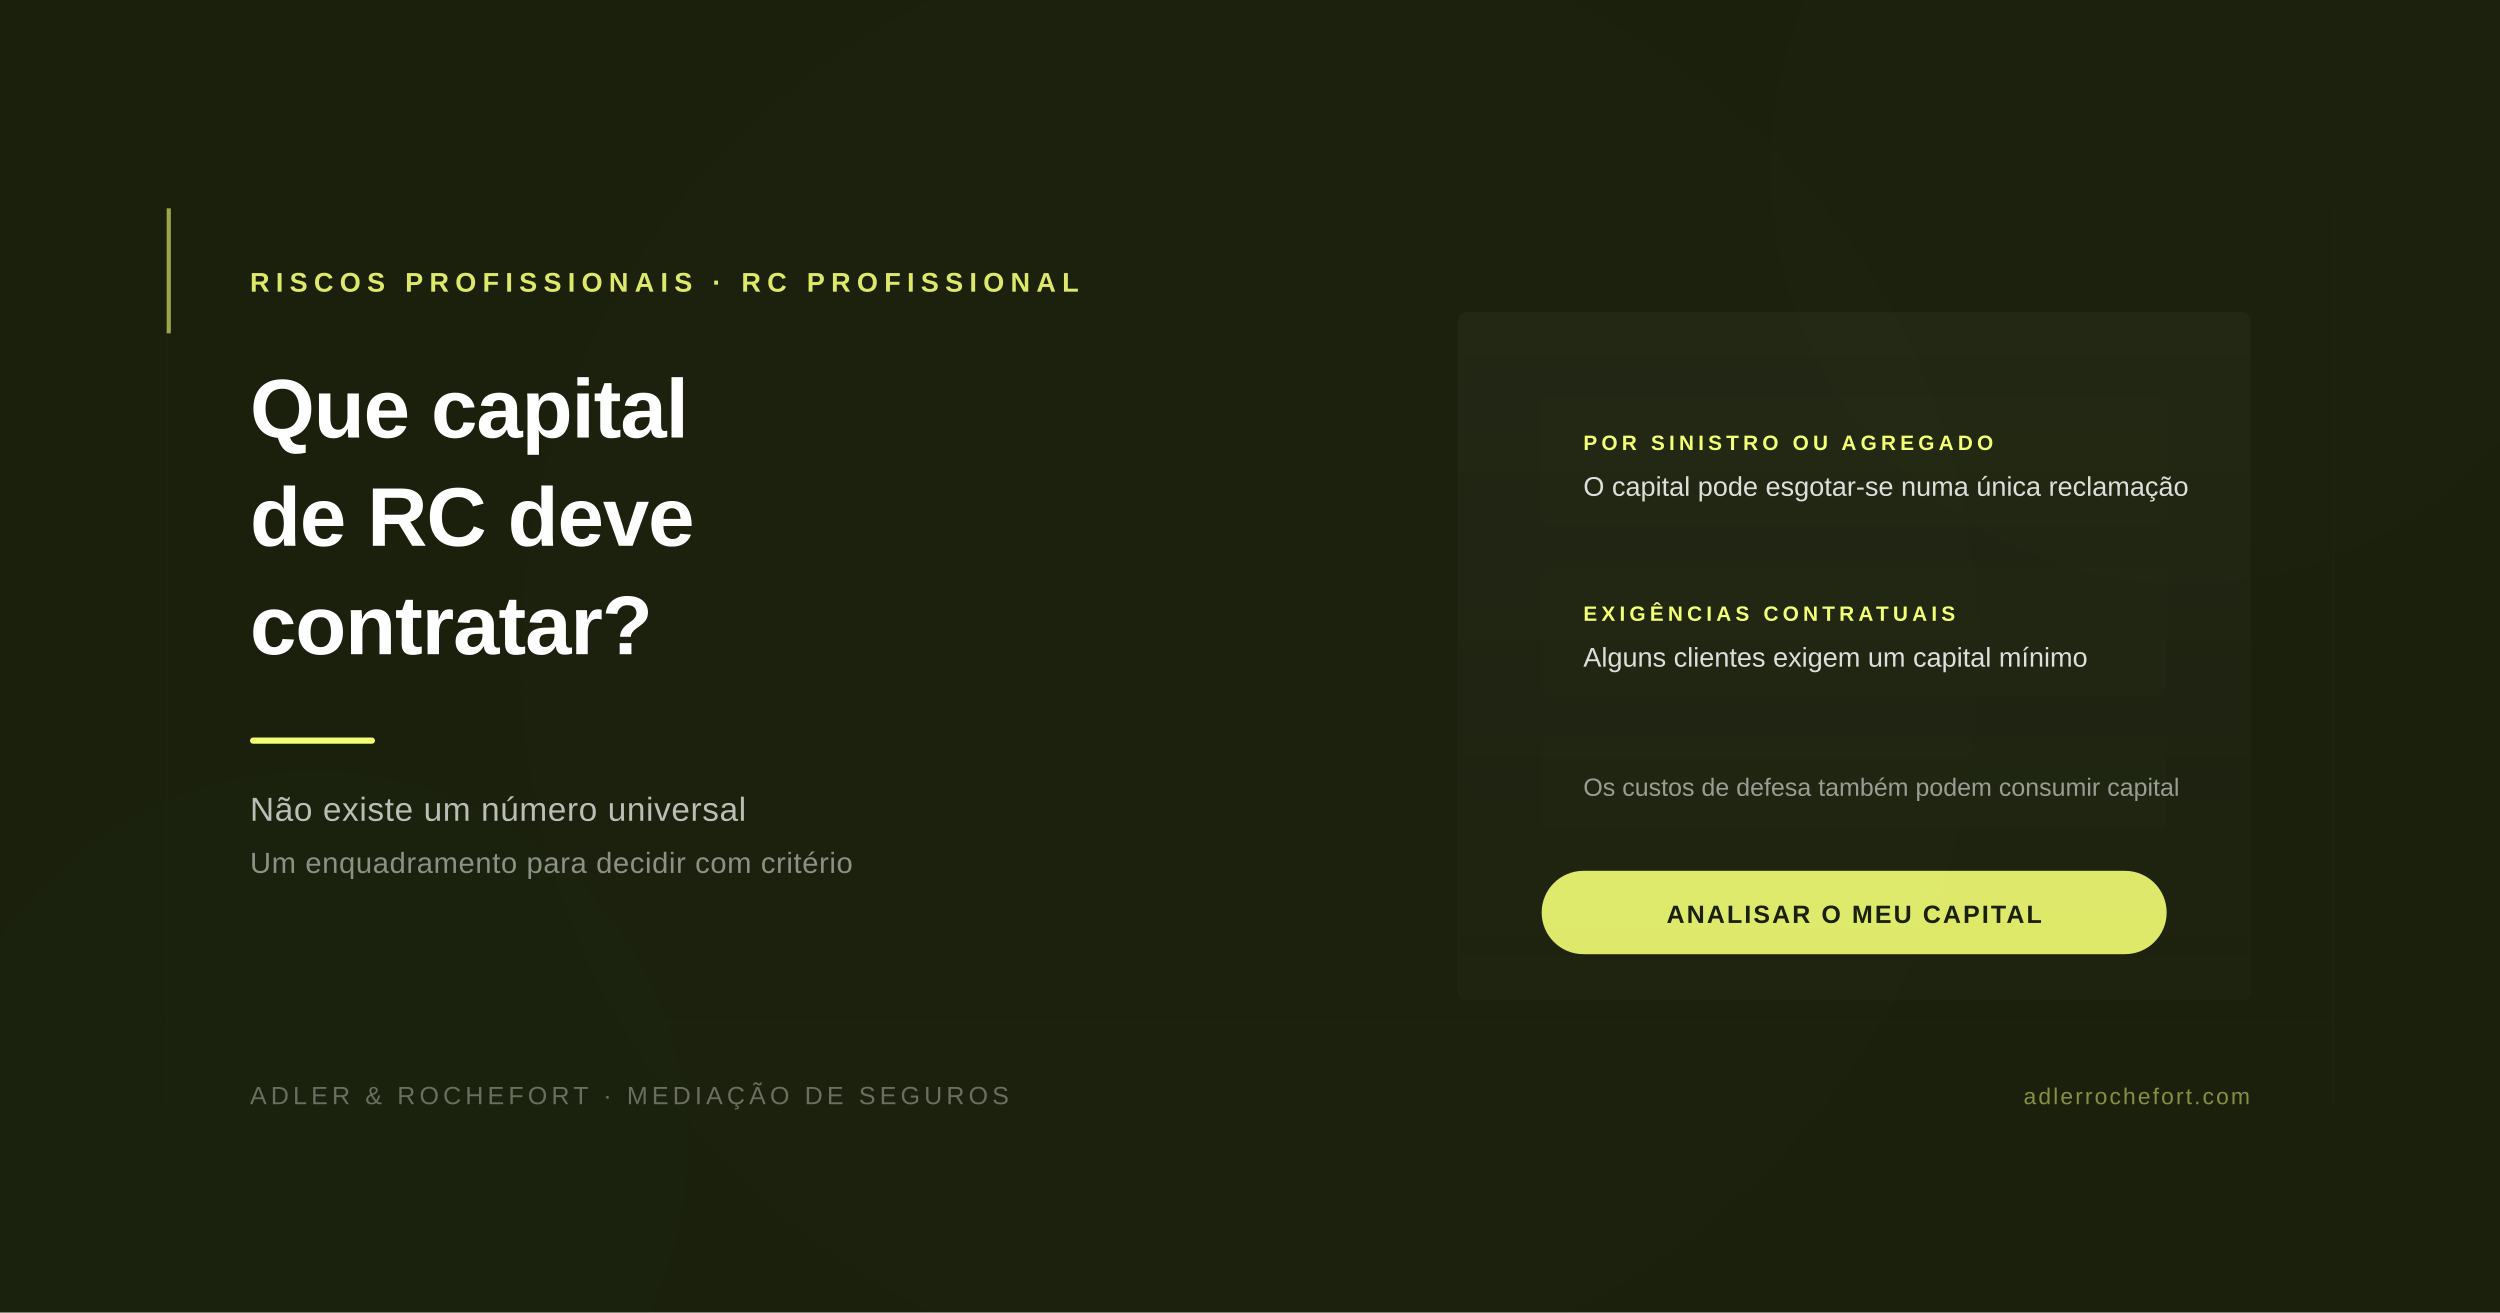
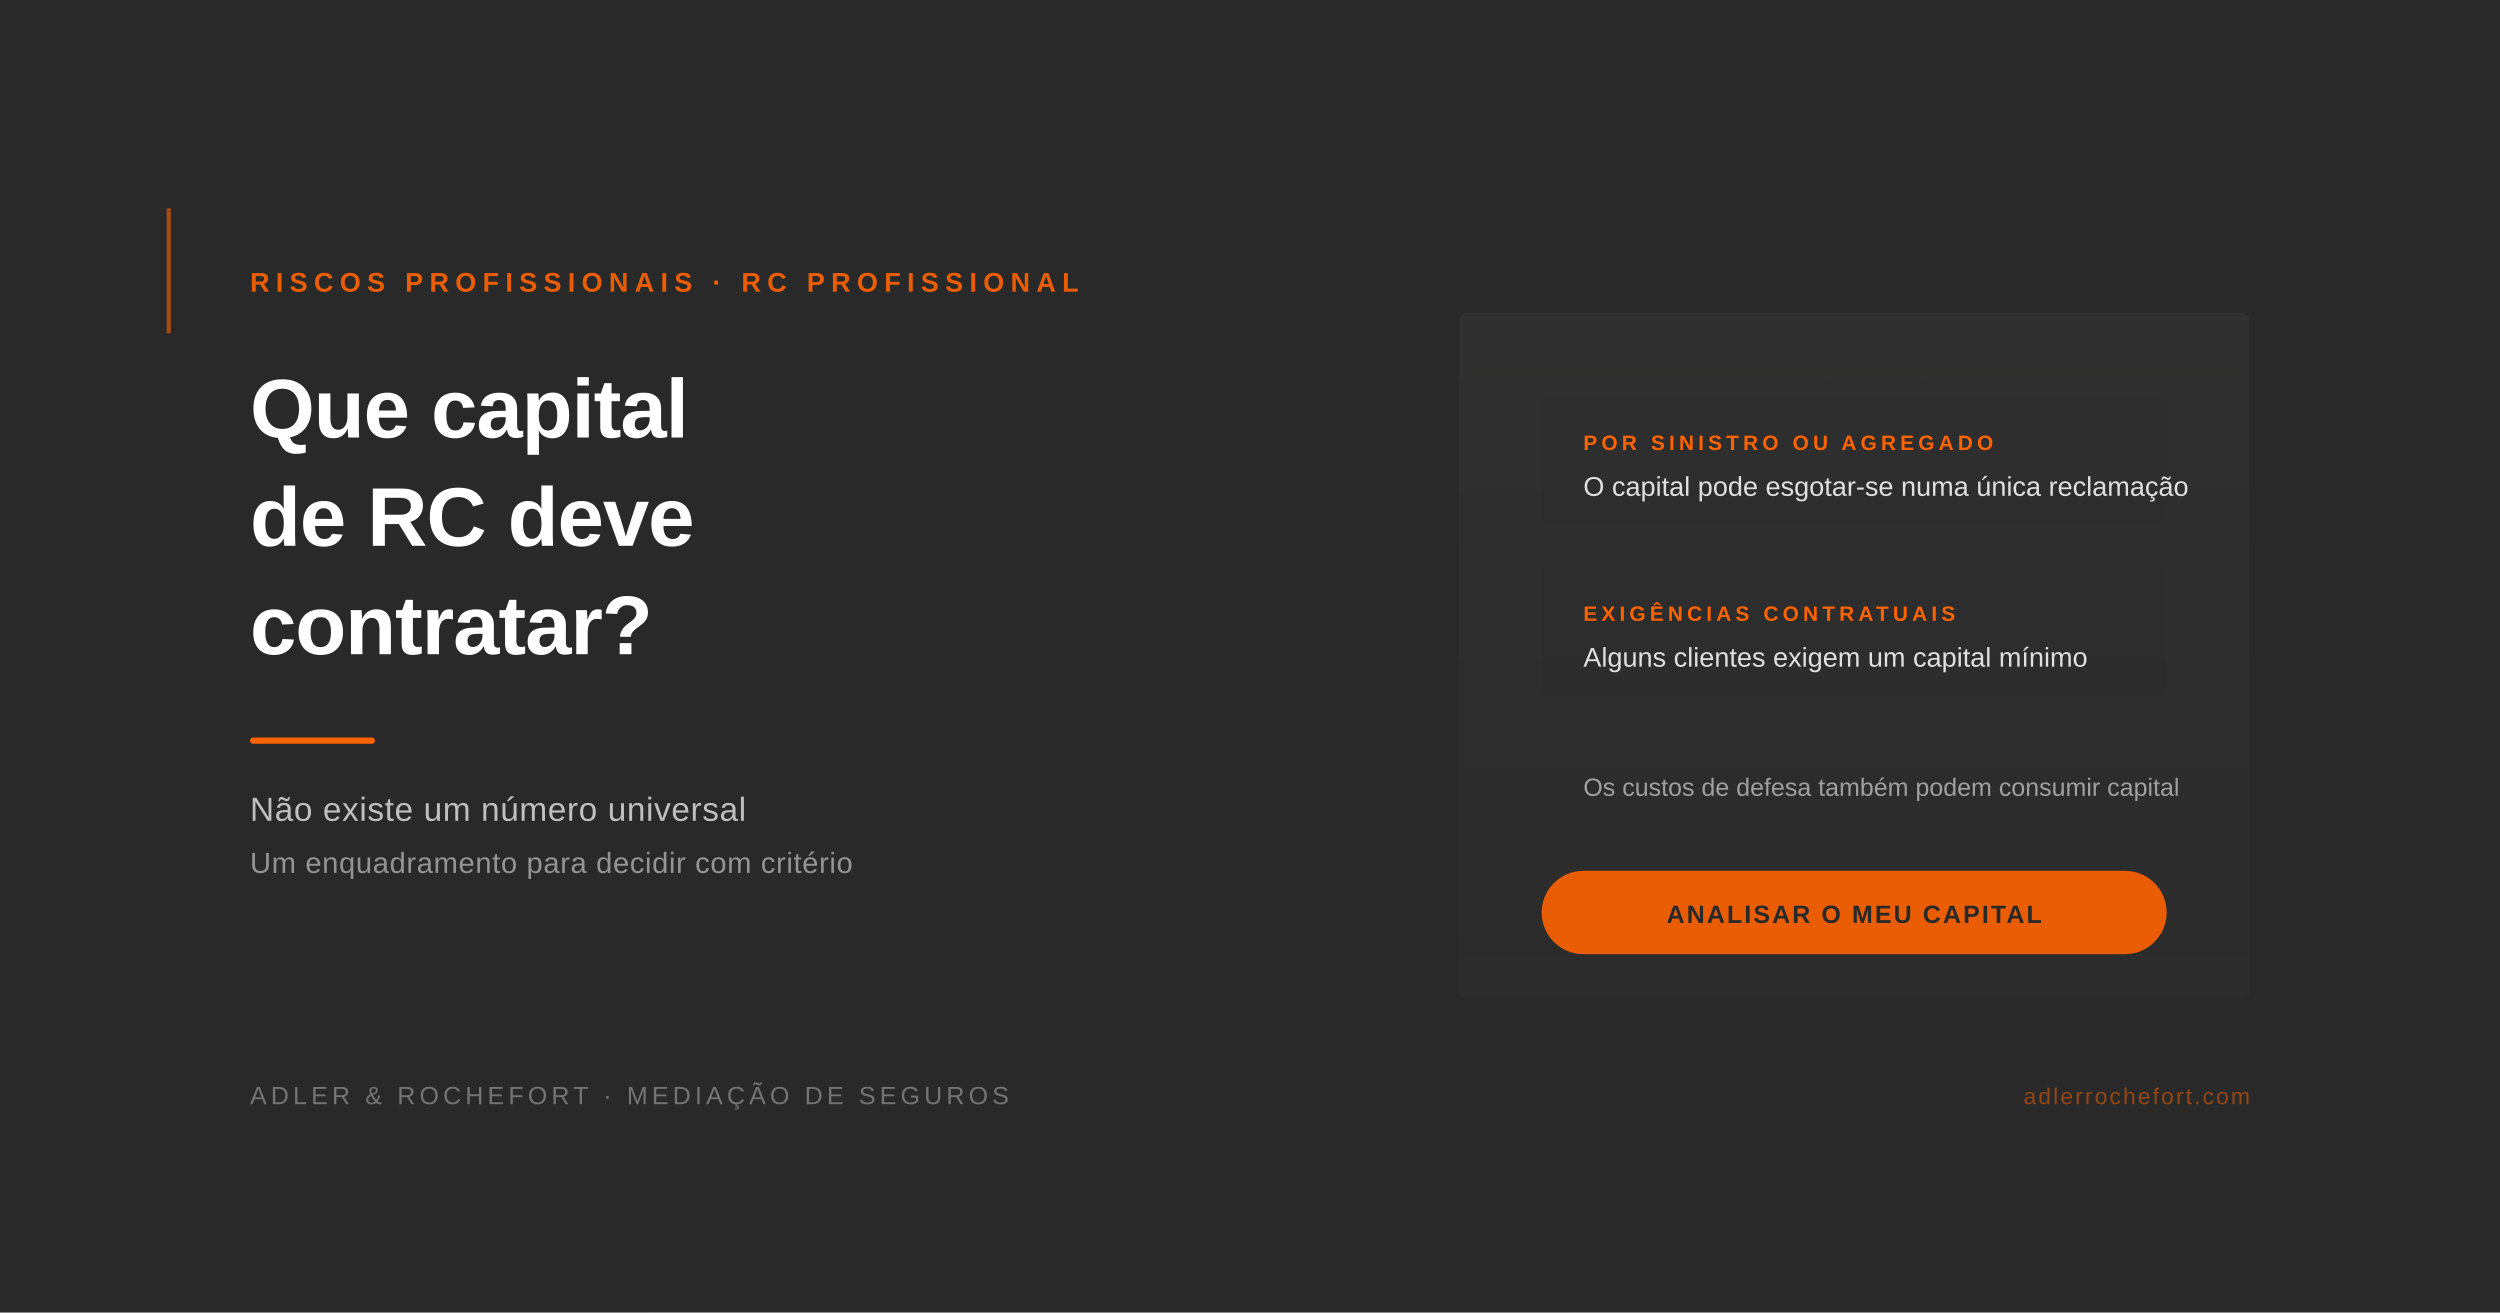
<svg xmlns="http://www.w3.org/2000/svg" viewBox="0 0 1200 630" width="1200" height="630">
  <defs>
    <linearGradient id="bg" x1="0%" y1="0%" x2="100%" y2="100%">
-       <stop offset="0%" style="stop-color:#1A200C;stop-opacity:1" />
-       <stop offset="100%" style="stop-color:#1A200C;stop-opacity:1" />
+       <stop offset="0%" style="stop-color:#292929;stop-opacity:1" />
+       <stop offset="100%" style="stop-color:#292929;stop-opacity:1" />
    </linearGradient>
    <linearGradient id="accent" x1="0%" y1="0%" x2="100%" y2="0%">
-       <stop offset="0%" style="stop-color:#F3FF74;stop-opacity:1" />
-       <stop offset="100%" style="stop-color:#F3FF74;stop-opacity:1" />
+       <stop offset="0%" style="stop-color:#FF6300;stop-opacity:1" />
+       <stop offset="100%" style="stop-color:#FF6300;stop-opacity:1" />
    </linearGradient>
    <linearGradient id="cardBg" x1="0%" y1="0%" x2="0%" y2="100%">
-       <stop offset="0%" style="stop-color:#F5F1E8;stop-opacity:0.08" />
-       <stop offset="100%" style="stop-color:#F5F1E8;stop-opacity:0.03" />
+       <stop offset="0%" style="stop-color:#F7F6F5;stop-opacity:0.08" />
+       <stop offset="100%" style="stop-color:#F7F6F5;stop-opacity:0.03" />
    </linearGradient>
  </defs>
  <rect width="1200" height="630" fill="url(#bg)" />
-   <circle cx="1050" cy="80" r="200" fill="#283113" opacity="0.08" />
-   <circle cx="150" cy="550" r="180" fill="#283113" opacity="0.06" />
-   <circle cx="600" cy="315" r="350" fill="#283113" opacity="0.04" />
-   <line x1="80" y1="100" x2="80" y2="530" stroke="#283113" stroke-width="1" opacity="0.15" />
-   <line x1="1120" y1="100" x2="1120" y2="530" stroke="#283113" stroke-width="1" opacity="0.15" />
+   <circle cx="1050" cy="80" r="200" fill="#292929" opacity="0.08" />
+   <circle cx="150" cy="550" r="180" fill="#292929" opacity="0.06" />
+   <circle cx="600" cy="315" r="350" fill="#292929" opacity="0.04" />
+   <line x1="80" y1="100" x2="80" y2="530" stroke="#292929" stroke-width="1" opacity="0.15" />
+   <line x1="1120" y1="100" x2="1120" y2="530" stroke="#292929" stroke-width="1" opacity="0.15" />
  <rect x="80" y="100" width="2" height="60" fill="url(#accent)" opacity="0.6" />
-   <text x="120" y="140" font-family="'Montserrat', 'Segoe UI', Arial, sans-serif" font-size="13" font-weight="700" letter-spacing="3" fill="#F3FF74" opacity="0.9">RISCOS PROFISSIONAIS · RC PROFISSIONAL</text>
+   <text x="120" y="140" font-family="'Montserrat', 'Segoe UI', Arial, sans-serif" font-size="13" font-weight="700" letter-spacing="3" fill="#FF6300" opacity="0.9">RISCOS PROFISSIONAIS · RC PROFISSIONAL</text>
  <text x="120" y="210" font-family="'Montserrat', 'Segoe UI', Arial, sans-serif" font-size="40" font-weight="700" fill="#FFFFFF" letter-spacing="-0.5">
    <tspan x="120" dy="0">Que capital</tspan>
    <tspan x="120" dy="52">de RC deve</tspan>
    <tspan x="120" dy="52">contratar?</tspan>
  </text>
  <rect x="120" y="354" width="60" height="3" fill="url(#accent)" rx="1.5" />
  <text x="120" y="394" font-family="'Montserrat', 'Segoe UI', Arial, sans-serif" font-size="16" fill="#FFFFFF" opacity="0.7" letter-spacing="0.3">
    <tspan x="120" dy="0">Não existe um número universal</tspan>
  </text>
  <text x="120" y="419" font-family="'Montserrat', 'Segoe UI', Arial, sans-serif" font-size="14" fill="#FFFFFF" opacity="0.5" letter-spacing="0.3">
    <tspan x="120" dy="0">Um enquadramento para decidir com critério</tspan>
  </text>
  <g transform="translate(700, 150)">
-     <rect x="0" y="0" width="380" height="330" rx="4" fill="url(#cardBg)" stroke="#283113" stroke-width="0.5" opacity="0.4" />
+     <rect x="0" y="0" width="380" height="330" rx="4" fill="url(#cardBg)" stroke="#292929" stroke-width="0.5" opacity="0.4" />
    <g transform="translate(40, 40)">
-       <rect width="300" height="62" rx="3" fill="#283113" opacity="0.15" />
-       <text x="20" y="26" font-family="'Montserrat', 'Segoe UI', Arial, sans-serif" font-size="10" font-weight="600" fill="#F3FF74" letter-spacing="2">POR SINISTRO OU AGREGADO</text>
+       <rect width="300" height="62" rx="3" fill="#292929" opacity="0.15" />
+       <text x="20" y="26" font-family="'Montserrat', 'Segoe UI', Arial, sans-serif" font-size="10" font-weight="600" fill="#FF6300" letter-spacing="2">POR SINISTRO OU AGREGADO</text>
      <text x="20" y="48" font-family="'Montserrat', 'Segoe UI', Arial, sans-serif" font-size="13" font-weight="500" fill="#FFFFFF" opacity="0.85">O capital pode esgotar-se numa única reclamação</text>
    </g>
    <g transform="translate(40, 122)">
-       <rect width="300" height="62" rx="3" fill="#283113" opacity="0.15" />
-       <text x="20" y="26" font-family="'Montserrat', 'Segoe UI', Arial, sans-serif" font-size="10" font-weight="600" fill="#F3FF74" letter-spacing="2">EXIGÊNCIAS CONTRATUAIS</text>
+       <rect width="300" height="62" rx="3" fill="#292929" opacity="0.15" />
+       <text x="20" y="26" font-family="'Montserrat', 'Segoe UI', Arial, sans-serif" font-size="10" font-weight="600" fill="#FF6300" letter-spacing="2">EXIGÊNCIAS CONTRATUAIS</text>
      <text x="20" y="48" font-family="'Montserrat', 'Segoe UI', Arial, sans-serif" font-size="13" font-weight="500" fill="#FFFFFF" opacity="0.85">Alguns clientes exigem um capital mínimo</text>
    </g>
    <g transform="translate(40, 204)">
-       <rect width="300" height="44" rx="3" fill="#283113" opacity="0.10" />
+       <rect width="300" height="44" rx="3" fill="#292929" opacity="0.10" />
      <text x="20" y="28" font-family="'Montserrat', 'Segoe UI', Arial, sans-serif" font-size="12" font-weight="400" fill="#FFFFFF" opacity="0.55">Os custos de defesa também podem consumir capital</text>
    </g>
    <g transform="translate(40, 268)">
-       <rect width="300" height="40" rx="20" fill="#F3FF74" opacity="0.9" />
-       <text x="150" y="25" font-family="'Montserrat', 'Segoe UI', Arial, sans-serif" font-size="12" font-weight="700" fill="#1A200C" text-anchor="middle" letter-spacing="1">ANALISAR O MEU CAPITAL</text>
+       <rect width="300" height="40" rx="20" fill="#FF6300" opacity="0.9" />
+       <text x="150" y="25" font-family="'Montserrat', 'Segoe UI', Arial, sans-serif" font-size="12" font-weight="700" fill="#292929" text-anchor="middle" letter-spacing="1">ANALISAR O MEU CAPITAL</text>
    </g>
  </g>
-   <rect x="80" y="490" width="1040" height="1" fill="#283113" opacity="0.15" />
+   <rect x="80" y="490" width="1040" height="1" fill="#292929" opacity="0.15" />
  <text x="120" y="530" font-family="'Montserrat', 'Segoe UI', Arial, sans-serif" font-size="12" fill="#FFFFFF" opacity="0.35" letter-spacing="2">ADLER &amp; ROCHEFORT · MEDIAÇÃO DE SEGUROS</text>
-   <text x="1080" y="530" font-family="'Montserrat', 'Segoe UI', Arial, sans-serif" font-size="11" fill="#F3FF74" opacity="0.5" letter-spacing="1" text-anchor="end">adlerrochefort.com</text>
+   <text x="1080" y="530" font-family="'Montserrat', 'Segoe UI', Arial, sans-serif" font-size="11" fill="#FF6300" opacity="0.5" letter-spacing="1" text-anchor="end">adlerrochefort.com</text>
</svg>
